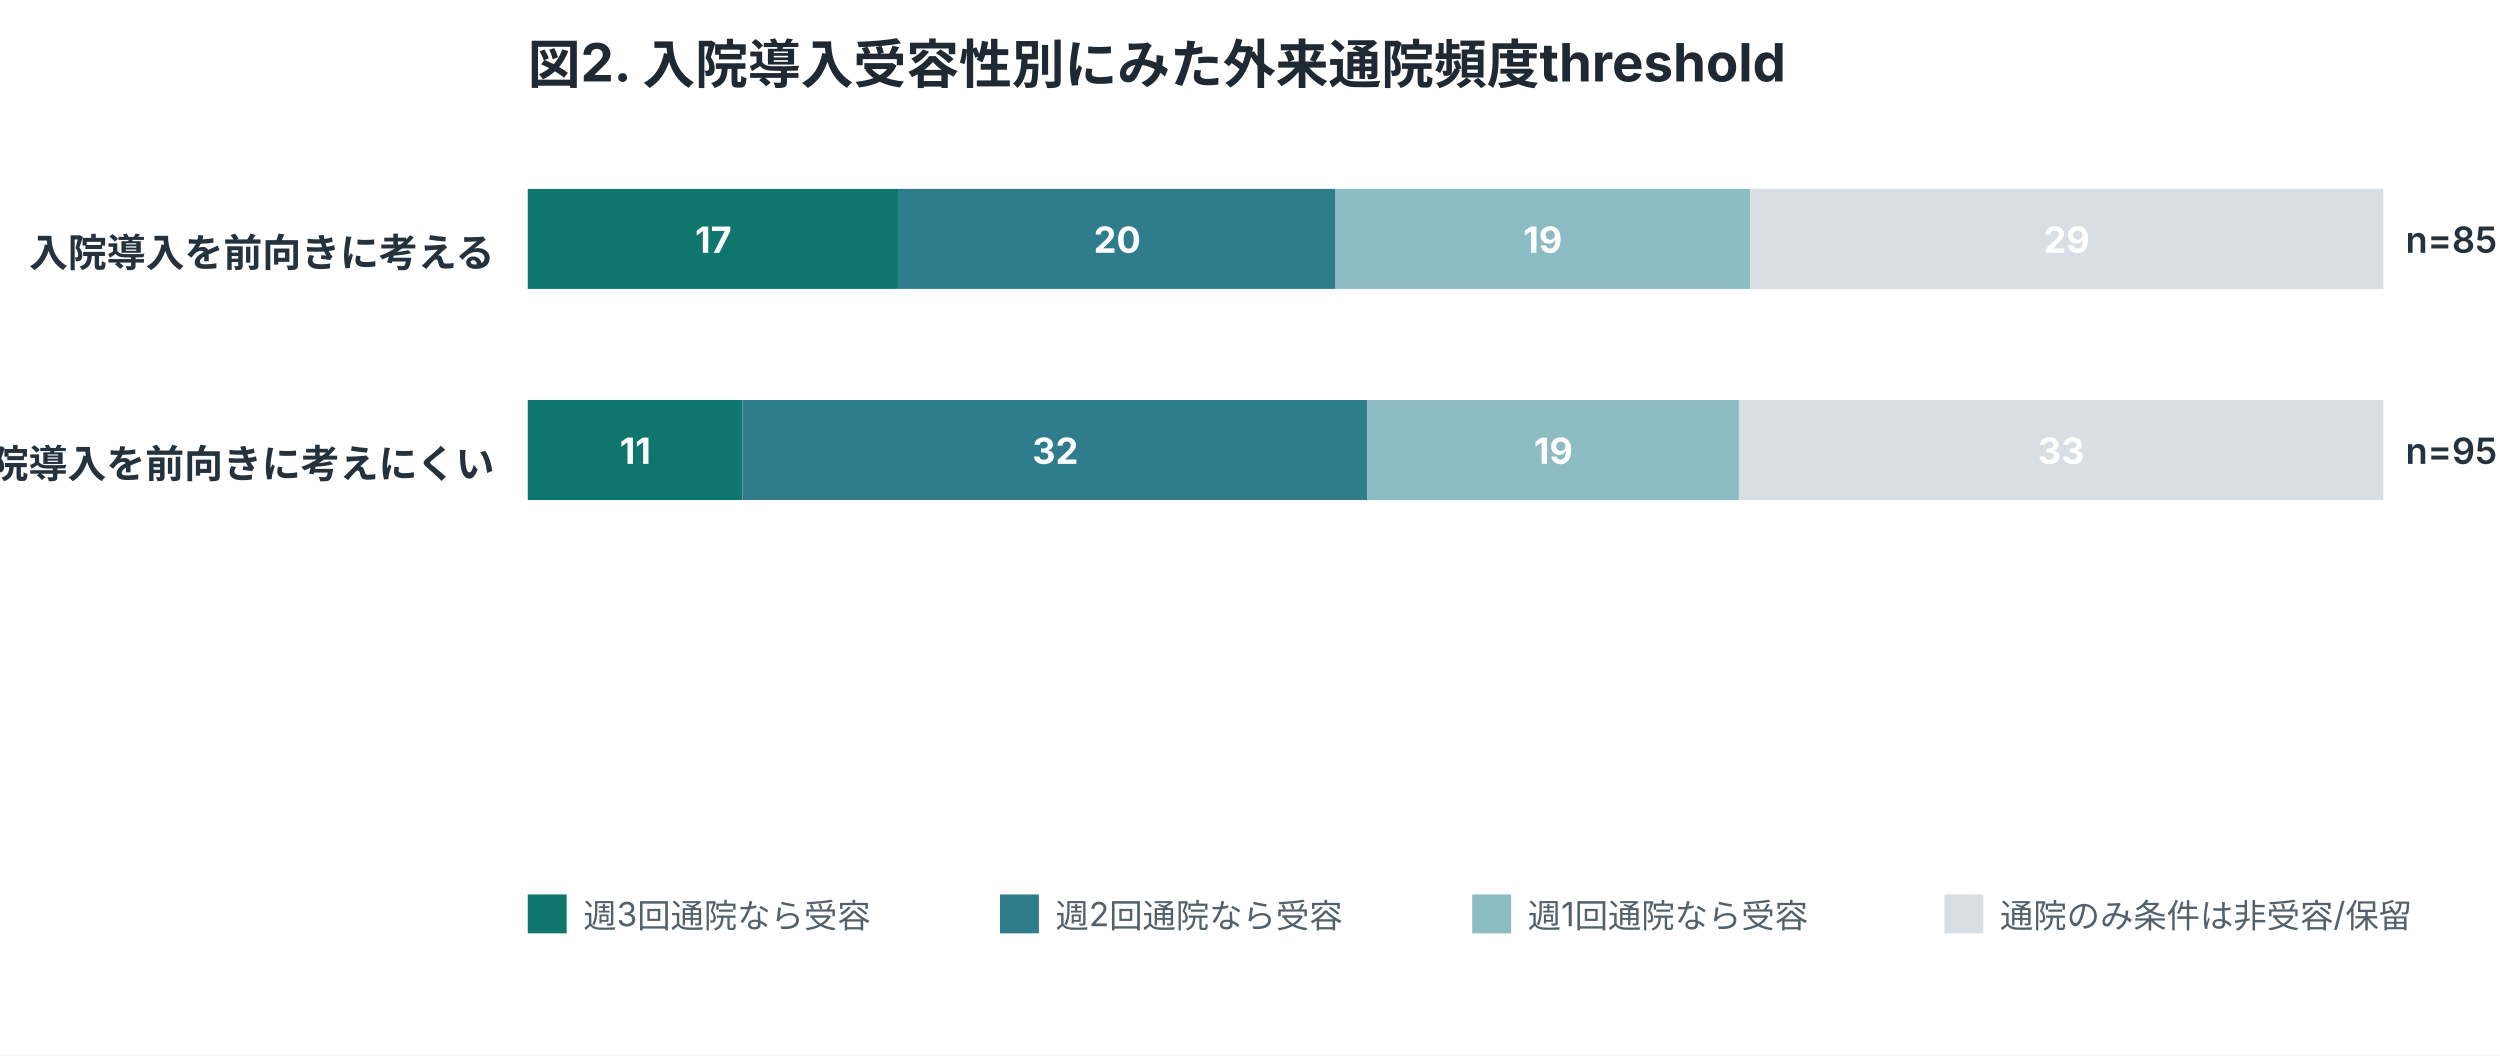
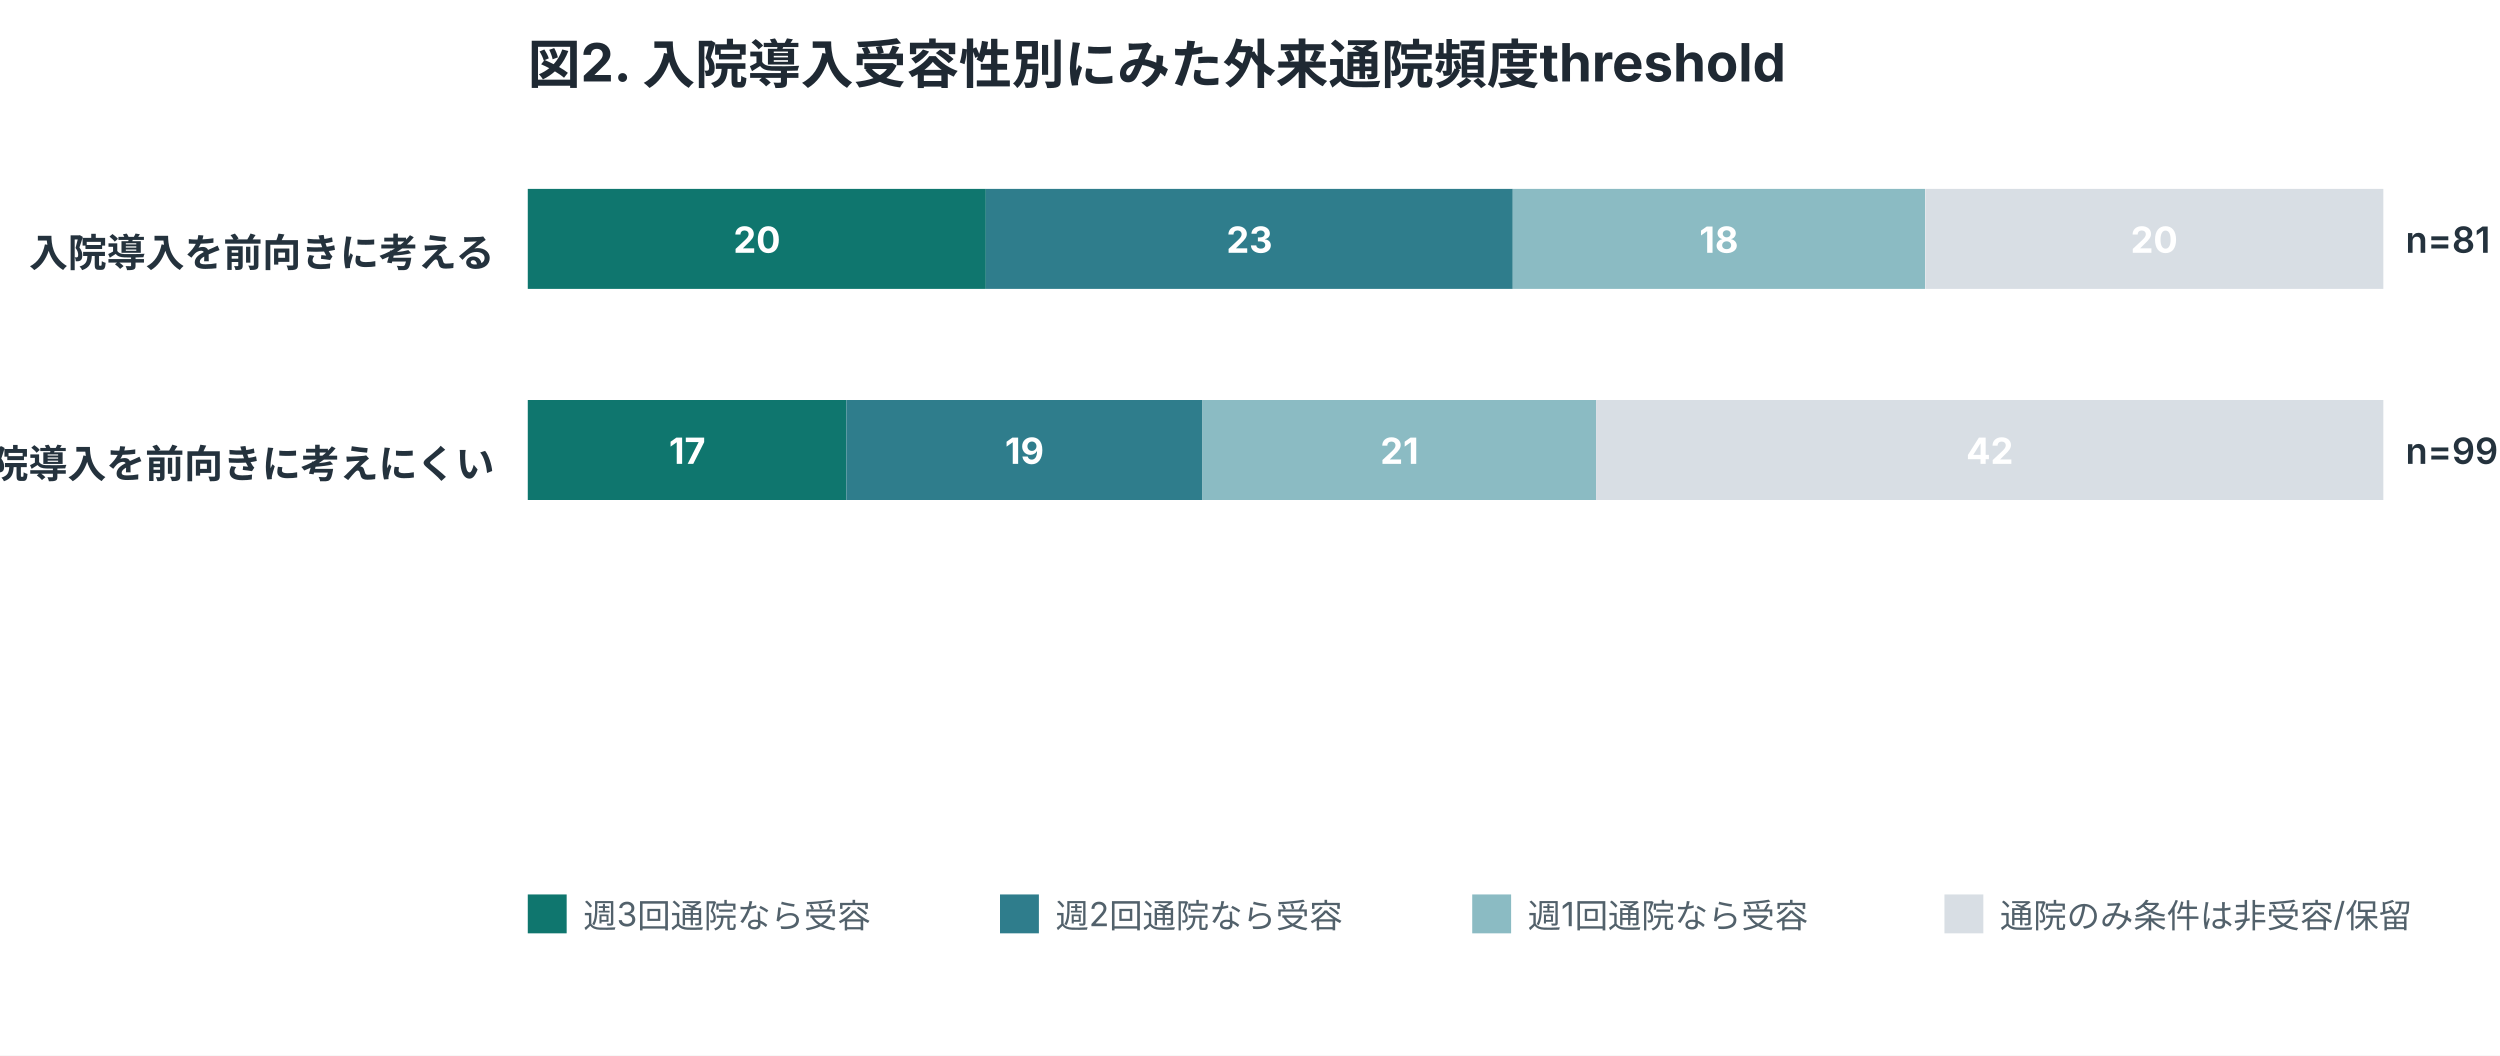
<svg xmlns="http://www.w3.org/2000/svg" width="900" height="380" viewBox="0 0 900 380" role="img">
  <style>
.title{font:700 19px -apple-system,BlinkMacSystemFont,"Segoe UI",sans-serif;fill:#1f2933}
.label{font:600 14px -apple-system,BlinkMacSystemFont,"Segoe UI",sans-serif;fill:#24323d}
.num{font:600 13px -apple-system,BlinkMacSystemFont,"Segoe UI",sans-serif;fill:#24323d}
.axis,.legend,.note{font:12px -apple-system,BlinkMacSystemFont,"Segoe UI",sans-serif;fill:#52616b}
.inside{font:700 13px -apple-system,BlinkMacSystemFont,"Segoe UI",sans-serif;fill:white}
.big{font:700 34px -apple-system,BlinkMacSystemFont,"Segoe UI",sans-serif;fill:#1f2933}
</style>
  <rect width="100%" height="100%" fill="white" />
  <text x="190" y="30" class="title">図2. 入院導入受容性別にみた外来通院頻度threshold</text>
  <text x="178" y="96" text-anchor="end" class="label">入院導入を前向きに考える</text>
-   <rect x="190.0" y="68" width="133.6" height="36" fill="#0f766e" />
-   <text x="256.8" y="91" text-anchor="middle" class="inside">17</text>
-   <rect x="323.6" y="68" width="157.2" height="36" fill="#2f7d8c" />
-   <text x="402.2" y="91" text-anchor="middle" class="inside">20</text>
-   <rect x="480.8" y="68" width="149.3" height="36" fill="#8bbbc3" />
-   <text x="555.4" y="91" text-anchor="middle" class="inside">19</text>
-   <rect x="630.1" y="68" width="227.9" height="36" fill="#d8dee4" />
-   <text x="744.0" y="91" text-anchor="middle" class="inside">29</text>
-   <text x="866" y="91" class="num">n=85</text>
+   <rect x="190.0" y="68" width="164.9" height="36" fill="#0f766e" />
+   <text x="272.5" y="91" text-anchor="middle" class="inside">20</text>
+   <rect x="354.9" y="68" width="189.7" height="36" fill="#2f7d8c" />
+   <text x="449.8" y="91" text-anchor="middle" class="inside">23</text>
+   <rect x="544.6" y="68" width="148.4" height="36" fill="#8bbbc3" />
+   <text x="618.8" y="91" text-anchor="middle" class="inside">18</text>
+   <rect x="693.1" y="68" width="164.9" height="36" fill="#d8dee4" />
+   <text x="775.5" y="91" text-anchor="middle" class="inside">20</text>
+   <text x="866" y="91" class="num">n=81</text>
  <text x="178" y="172" text-anchor="end" class="label">入院導入を前向きに考えにくい</text>
-   <rect x="190.0" y="144" width="77.3" height="36" fill="#0f766e" />
-   <text x="228.7" y="167" text-anchor="middle" class="inside">11</text>
-   <rect x="267.3" y="144" width="225.0" height="36" fill="#2f7d8c" />
-   <text x="379.9" y="167" text-anchor="middle" class="inside">32</text>
-   <rect x="492.4" y="144" width="133.6" height="36" fill="#8bbbc3" />
-   <text x="559.2" y="167" text-anchor="middle" class="inside">19</text>
-   <rect x="626.0" y="144" width="232.0" height="36" fill="#d8dee4" />
-   <text x="742.0" y="167" text-anchor="middle" class="inside">33</text>
-   <text x="866" y="167" class="num">n=95</text>
+   <rect x="190.0" y="144" width="114.7" height="36" fill="#0f766e" />
+   <text x="247.4" y="167" text-anchor="middle" class="inside">17</text>
+   <rect x="304.7" y="144" width="128.2" height="36" fill="#2f7d8c" />
+   <text x="368.8" y="167" text-anchor="middle" class="inside">19</text>
+   <rect x="432.9" y="144" width="141.7" height="36" fill="#8bbbc3" />
+   <text x="503.8" y="167" text-anchor="middle" class="inside">21</text>
+   <rect x="574.6" y="144" width="283.4" height="36" fill="#d8dee4" />
+   <text x="716.3" y="167" text-anchor="middle" class="inside">42</text>
+   <text x="866" y="167" class="num">n=99</text>
  <rect x="190" y="322" width="14" height="14" fill="#0f766e" />
  <text x="210" y="334" class="legend">週3回通院なら受容</text>
  <rect x="360" y="322" width="14" height="14" fill="#2f7d8c" />
  <text x="380" y="334" class="legend">週2回通院なら受容</text>
  <rect x="530" y="322" width="14" height="14" fill="#8bbbc3" />
  <text x="550" y="334" class="legend">週1回通院なら受容</text>
  <rect x="700" y="322" width="14" height="14" fill="#d8dee4" />
  <text x="720" y="334" class="legend">通院のみ条件は非受容/保留</text>
</svg>
